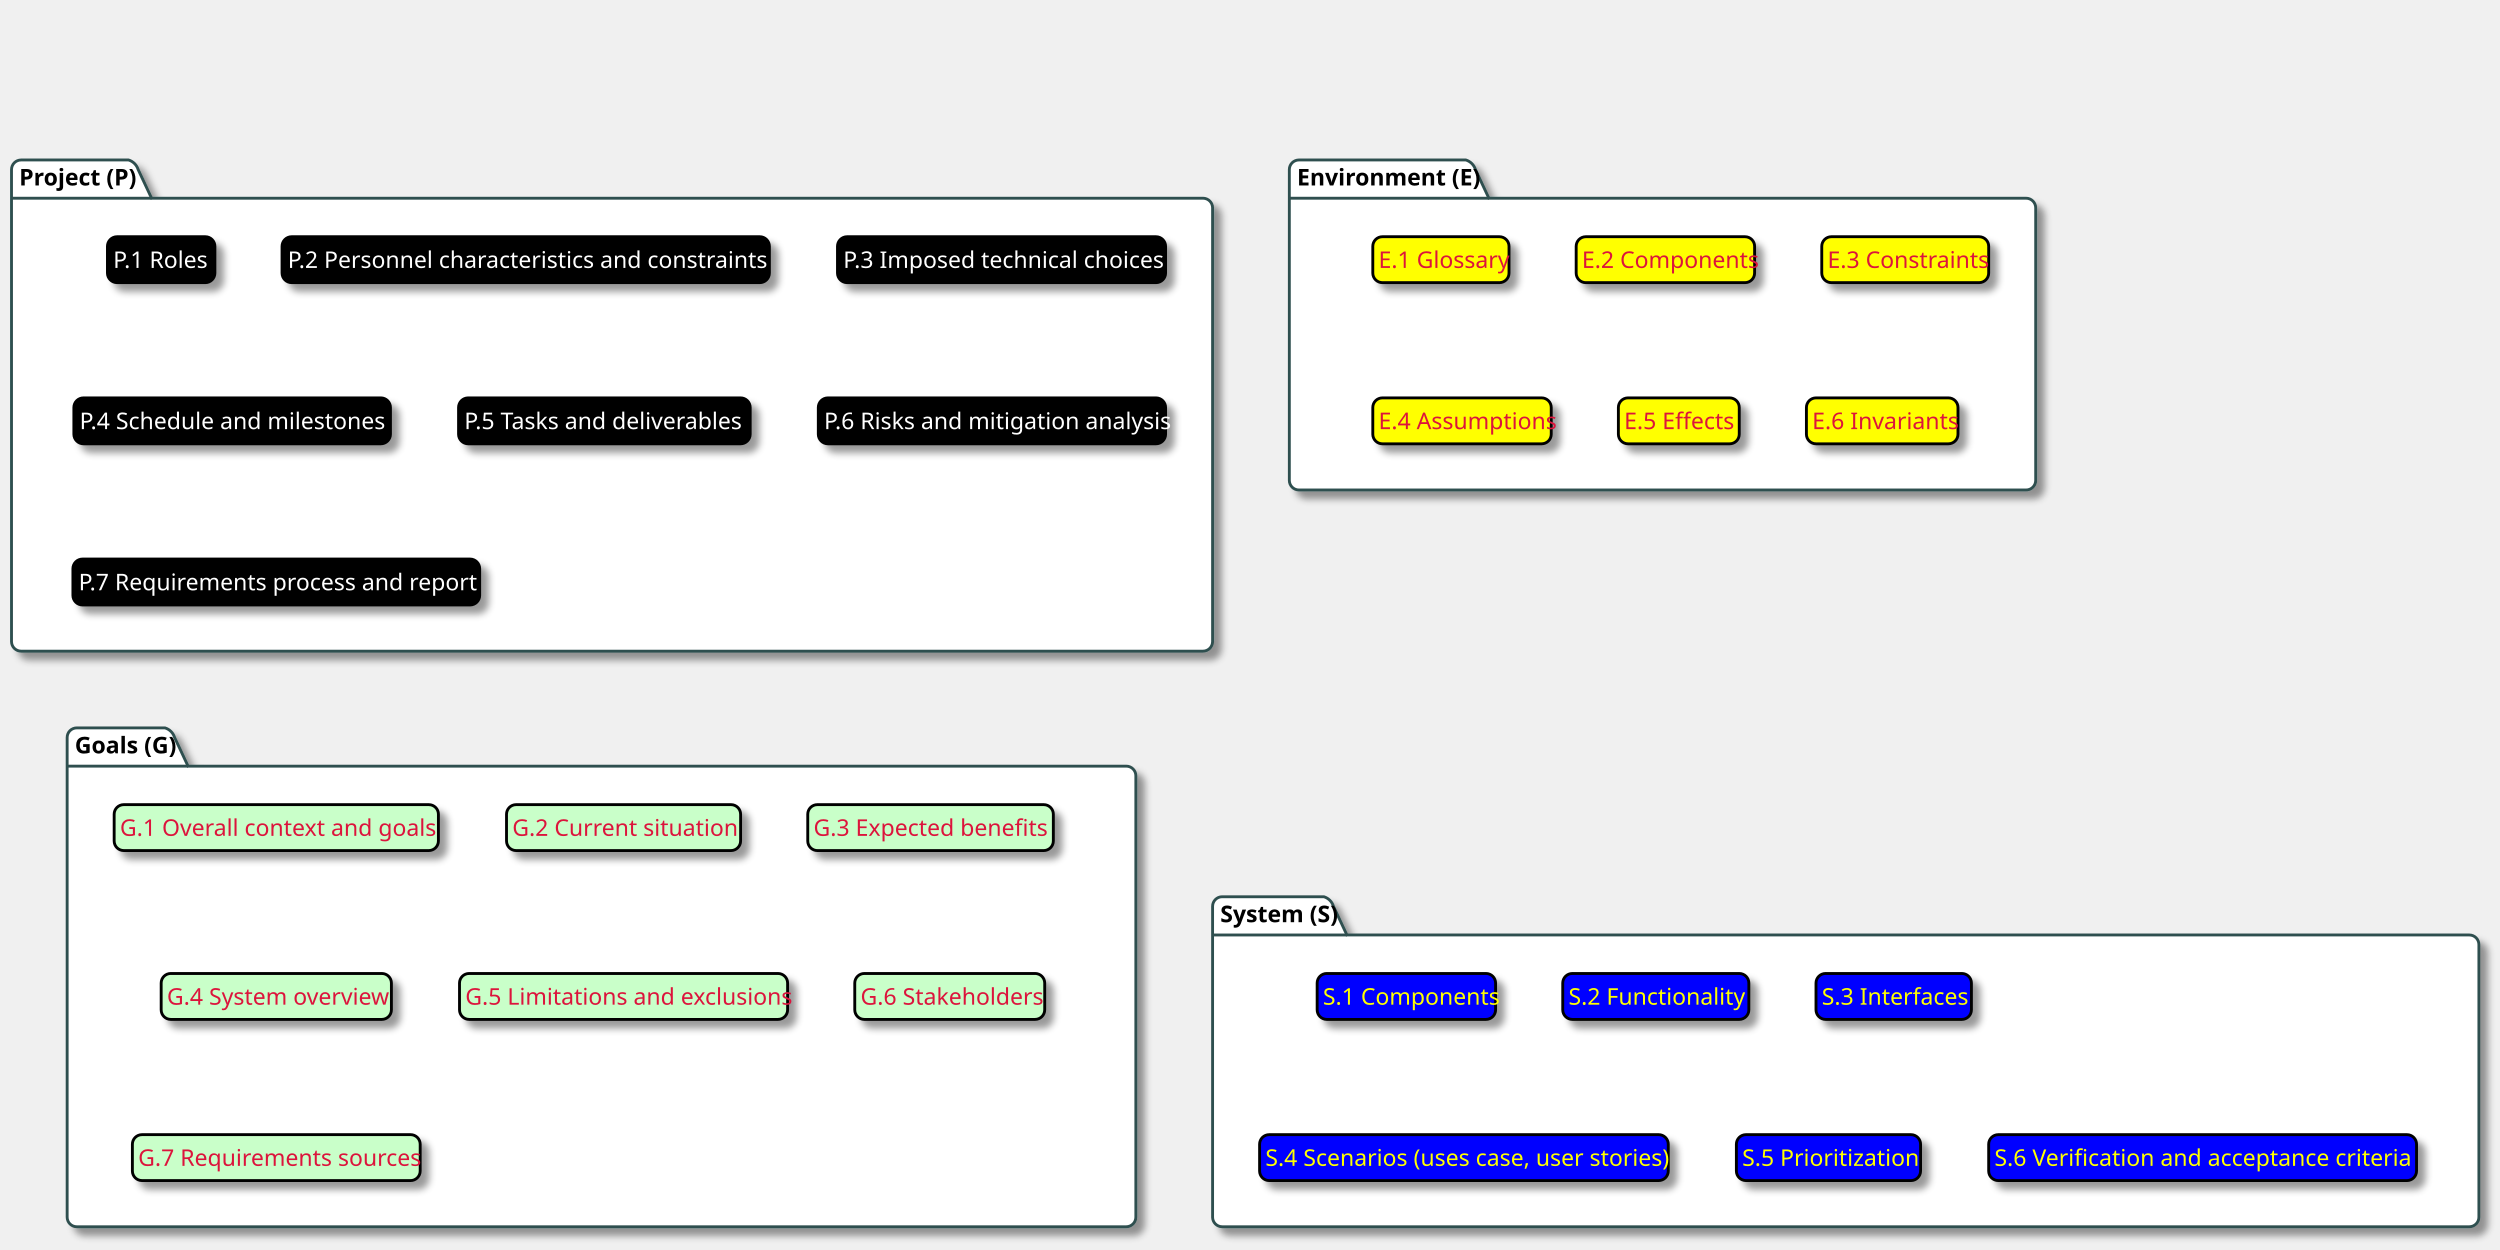
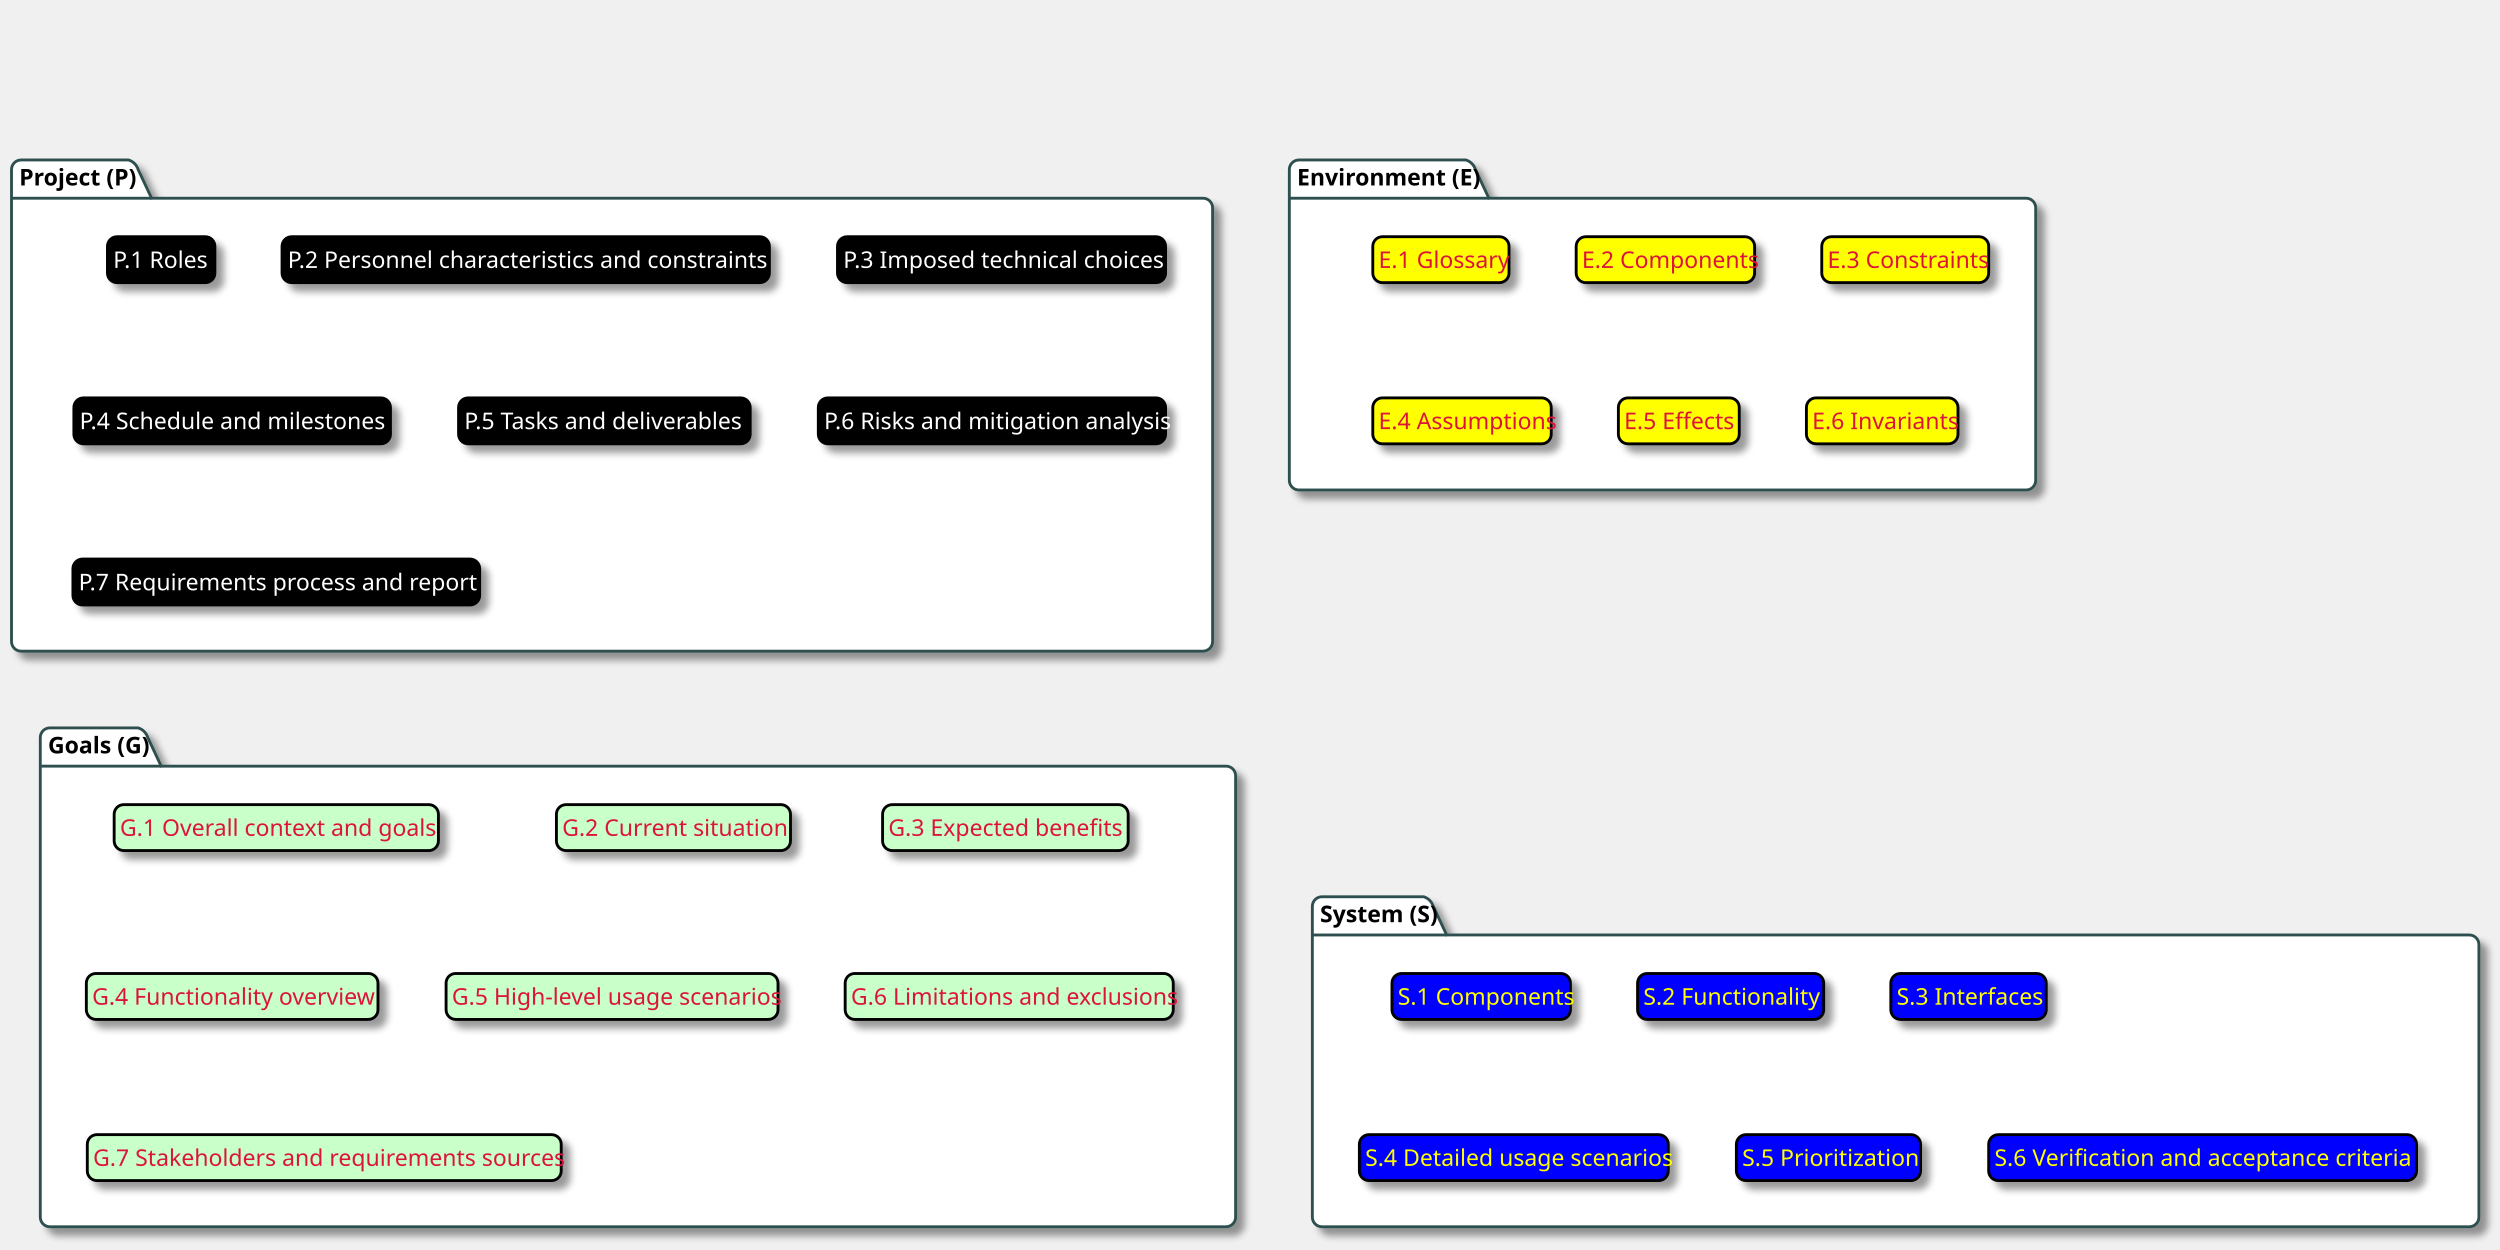
<svg xmlns="http://www.w3.org/2000/svg" contentScriptType="application/ecmascript" contentStyleType="text/css" height="651px" preserveAspectRatio="none" style="width:1303px;height:651px;" version="1.1" viewBox="0 0 1303 651" width="1303px" zoomAndPan="magnify">
  <defs>
-     <filter height="300%" id="fht9kq4lhfctf" width="300%" x="-1" y="-1">
+     <filter height="300%" id="f1g9bqauip18w5" width="300%" x="-1" y="-1">
      <feGaussianBlur result="blurOut" stdDeviation="2.0" />
      <feColorMatrix in="blurOut" result="blurOut2" type="matrix" values="0 0 0 0 0 0 0 0 0 0 0 0 0 0 0 0 0 0 .4 0" />
      <feOffset dx="4.0" dy="4.0" in="blurOut2" result="blurOut3" />
      <feBlend in="SourceGraphic" in2="blurOut3" mode="normal" />
    </filter>
  </defs>
  <g>
-     <path d="M11,83.38 L67,83.38 A7.5,7.5 0 0 1 72,88.38 L79,103.314 L627,103.314 A5,5 0 0 1 632,108.314 L632,334.38 A5,5 0 0 1 627,339.38 L11,339.38 A5,5 0 0 1 6,334.38 L6,88.38 A5,5 0 0 1 11,83.38 " fill="#FFFFFF" filter="url(#fht9kq4lhfctf)" style="stroke: #2F4F4F; stroke-width: 1.5;" />
+     <path d="M11,83.38 L67,83.38 A7.5,7.5 0 0 1 72,88.38 L79,103.314 L627,103.314 A5,5 0 0 1 632,108.314 L632,334.38 A5,5 0 0 1 627,339.38 L11,339.38 A5,5 0 0 1 6,334.38 L6,88.38 A5,5 0 0 1 11,83.38 " fill="#FFFFFF" filter="url(#f1g9bqauip18w5)" style="stroke: #2F4F4F; stroke-width: 1.5;" />
    <line style="stroke: #2F4F4F; stroke-width: 1.5;" x1="6" x2="79" y1="103.314" y2="103.314" />
    <text fill="#000000" font-family="TrebuchetMS" font-size="12" font-weight="bold" lengthAdjust="spacingAndGlyphs" textLength="60" x="10" y="96.648">Project (P)</text>
-     <path d="M677,83.38 L764,83.38 A7.5,7.5 0 0 1 769,88.38 L776,103.314 L1056,103.314 A5,5 0 0 1 1061,108.314 L1061,250.38 A5,5 0 0 1 1056,255.38 L677,255.38 A5,5 0 0 1 672,250.38 L672,88.38 A5,5 0 0 1 677,83.38 " fill="#FFFFFF" filter="url(#fht9kq4lhfctf)" style="stroke: #2F4F4F; stroke-width: 1.5;" />
+     <path d="M677,83.38 L764,83.38 A7.5,7.5 0 0 1 769,88.38 L776,103.314 L1056,103.314 A5,5 0 0 1 1061,108.314 L1061,250.38 A5,5 0 0 1 1056,255.38 L677,255.38 A5,5 0 0 1 672,250.38 L672,88.38 A5,5 0 0 1 677,83.38 " fill="#FFFFFF" filter="url(#f1g9bqauip18w5)" style="stroke: #2F4F4F; stroke-width: 1.5;" />
    <line style="stroke: #2F4F4F; stroke-width: 1.5;" x1="672" x2="776" y1="103.314" y2="103.314" />
    <text fill="#000000" font-family="TrebuchetMS" font-size="12" font-weight="bold" lengthAdjust="spacingAndGlyphs" textLength="91" x="676" y="96.648">Environment (E)</text>
-     <path d="M40,379.38 L86,379.38 A7.5,7.5 0 0 1 91,384.38 L98,399.314 L587,399.314 A5,5 0 0 1 592,404.314 L592,634.38 A5,5 0 0 1 587,639.38 L40,639.38 A5,5 0 0 1 35,634.38 L35,384.38 A5,5 0 0 1 40,379.38 " fill="#FFFFFF" filter="url(#fht9kq4lhfctf)" style="stroke: #2F4F4F; stroke-width: 1.5;" />
-     <line style="stroke: #2F4F4F; stroke-width: 1.5;" x1="35" x2="98" y1="399.314" y2="399.314" />
-     <text fill="#000000" font-family="TrebuchetMS" font-size="12" font-weight="bold" lengthAdjust="spacingAndGlyphs" textLength="50" x="39" y="392.648">Goals (G)</text>
-     <path d="M637,467.38 L690,467.38 A7.5,7.5 0 0 1 695,472.38 L702,487.314 L1287,487.314 A5,5 0 0 1 1292,492.314 L1292,634.38 A5,5 0 0 1 1287,639.38 L637,639.38 A5,5 0 0 1 632,634.38 L632,472.38 A5,5 0 0 1 637,467.38 " fill="#FFFFFF" filter="url(#fht9kq4lhfctf)" style="stroke: #2F4F4F; stroke-width: 1.5;" />
-     <line style="stroke: #2F4F4F; stroke-width: 1.5;" x1="632" x2="702" y1="487.314" y2="487.314" />
-     <text fill="#000000" font-family="TrebuchetMS" font-size="12" font-weight="bold" lengthAdjust="spacingAndGlyphs" textLength="57" x="636" y="480.648">System (S)</text>
-     <rect codeLine="9" fill="#000000" filter="url(#fht9kq4lhfctf)" height="23.934" id="p1" rx="5" ry="5" style="stroke: #000000; stroke-width: 1.5;" width="56" x="56" y="123.38" />
+     <path d="M26,379.38 L72,379.38 A7.5,7.5 0 0 1 77,384.38 L84,399.314 L639,399.314 A5,5 0 0 1 644,404.314 L644,634.38 A5,5 0 0 1 639,639.38 L26,639.38 A5,5 0 0 1 21,634.38 L21,384.38 A5,5 0 0 1 26,379.38 " fill="#FFFFFF" filter="url(#f1g9bqauip18w5)" style="stroke: #2F4F4F; stroke-width: 1.5;" />
+     <line style="stroke: #2F4F4F; stroke-width: 1.5;" x1="21" x2="84" y1="399.314" y2="399.314" />
+     <text fill="#000000" font-family="TrebuchetMS" font-size="12" font-weight="bold" lengthAdjust="spacingAndGlyphs" textLength="50" x="25" y="392.648">Goals (G)</text>
+     <path d="M689,467.38 L742,467.38 A7.5,7.5 0 0 1 747,472.38 L754,487.314 L1287,487.314 A5,5 0 0 1 1292,492.314 L1292,634.38 A5,5 0 0 1 1287,639.38 L689,639.38 A5,5 0 0 1 684,634.38 L684,472.38 A5,5 0 0 1 689,467.38 " fill="#FFFFFF" filter="url(#f1g9bqauip18w5)" style="stroke: #2F4F4F; stroke-width: 1.5;" />
+     <line style="stroke: #2F4F4F; stroke-width: 1.5;" x1="684" x2="754" y1="487.314" y2="487.314" />
+     <text fill="#000000" font-family="TrebuchetMS" font-size="12" font-weight="bold" lengthAdjust="spacingAndGlyphs" textLength="57" x="688" y="480.648">System (S)</text>
+     <rect codeLine="9" fill="#000000" filter="url(#f1g9bqauip18w5)" height="23.934" id="p1" rx="5" ry="5" style="stroke: #000000; stroke-width: 1.5;" width="56" x="56" y="123.38" />
    <text fill="#FFFFFF" font-family="TrebuchetMS" font-size="12" lengthAdjust="spacingAndGlyphs" textLength="50" x="59" y="139.648">P.1 Roles</text>
-     <rect codeLine="10" fill="#000000" filter="url(#fht9kq4lhfctf)" height="23.934" id="p2" rx="5" ry="5" style="stroke: #000000; stroke-width: 1.5;" width="254" x="147" y="123.38" />
+     <rect codeLine="10" fill="#000000" filter="url(#f1g9bqauip18w5)" height="23.934" id="p2" rx="5" ry="5" style="stroke: #000000; stroke-width: 1.5;" width="254" x="147" y="123.38" />
    <text fill="#FFFFFF" font-family="TrebuchetMS" font-size="12" lengthAdjust="spacingAndGlyphs" textLength="248" x="150" y="139.648">P.2 Personnel characteristics and constraints</text>
-     <rect codeLine="11" fill="#000000" filter="url(#fht9kq4lhfctf)" height="23.934" id="p3" rx="5" ry="5" style="stroke: #000000; stroke-width: 1.5;" width="171" x="436.5" y="123.38" />
+     <rect codeLine="11" fill="#000000" filter="url(#f1g9bqauip18w5)" height="23.934" id="p3" rx="5" ry="5" style="stroke: #000000; stroke-width: 1.5;" width="171" x="436.5" y="123.38" />
    <text fill="#FFFFFF" font-family="TrebuchetMS" font-size="12" lengthAdjust="spacingAndGlyphs" textLength="165" x="439.5" y="139.648">P.3 Imposed technical choices</text>
-     <rect codeLine="12" fill="#000000" filter="url(#fht9kq4lhfctf)" height="23.934" id="p4" rx="5" ry="5" style="stroke: #000000; stroke-width: 1.5;" width="165" x="38.5" y="207.38" />
+     <rect codeLine="12" fill="#000000" filter="url(#f1g9bqauip18w5)" height="23.934" id="p4" rx="5" ry="5" style="stroke: #000000; stroke-width: 1.5;" width="165" x="38.5" y="207.38" />
    <text fill="#FFFFFF" font-family="TrebuchetMS" font-size="12" lengthAdjust="spacingAndGlyphs" textLength="159" x="41.5" y="223.648">P.4 Schedule and milestones</text>
-     <rect codeLine="13" fill="#000000" filter="url(#fht9kq4lhfctf)" height="23.934" id="p5" rx="5" ry="5" style="stroke: #000000; stroke-width: 1.5;" width="152" x="239" y="207.38" />
+     <rect codeLine="13" fill="#000000" filter="url(#f1g9bqauip18w5)" height="23.934" id="p5" rx="5" ry="5" style="stroke: #000000; stroke-width: 1.5;" width="152" x="239" y="207.38" />
    <text fill="#FFFFFF" font-family="TrebuchetMS" font-size="12" lengthAdjust="spacingAndGlyphs" textLength="146" x="242" y="223.648">P.5 Tasks and deliverables</text>
-     <rect codeLine="14" fill="#000000" filter="url(#fht9kq4lhfctf)" height="23.934" id="p6" rx="5" ry="5" style="stroke: #000000; stroke-width: 1.5;" width="181" x="426.5" y="207.38" />
+     <rect codeLine="14" fill="#000000" filter="url(#f1g9bqauip18w5)" height="23.934" id="p6" rx="5" ry="5" style="stroke: #000000; stroke-width: 1.5;" width="181" x="426.5" y="207.38" />
    <text fill="#FFFFFF" font-family="TrebuchetMS" font-size="12" lengthAdjust="spacingAndGlyphs" textLength="175" x="429.5" y="223.648">P.6 Risks and mitigation analysis</text>
-     <rect codeLine="15" fill="#000000" filter="url(#fht9kq4lhfctf)" height="23.934" id="p7" rx="5" ry="5" style="stroke: #000000; stroke-width: 1.5;" width="212" x="38" y="291.38" />
+     <rect codeLine="15" fill="#000000" filter="url(#f1g9bqauip18w5)" height="23.934" id="p7" rx="5" ry="5" style="stroke: #000000; stroke-width: 1.5;" width="212" x="38" y="291.38" />
    <text fill="#FFFFFF" font-family="TrebuchetMS" font-size="12" lengthAdjust="spacingAndGlyphs" textLength="206" x="41" y="307.648">P.7 Requirements process and report</text>
-     <rect codeLine="21" fill="#FFFF00" filter="url(#fht9kq4lhfctf)" height="23.934" id="e1" rx="5" ry="5" style="stroke: #000000; stroke-width: 1.5;" width="71" x="715.5" y="123.38" />
+     <rect codeLine="21" fill="#FFFF00" filter="url(#f1g9bqauip18w5)" height="23.934" id="e1" rx="5" ry="5" style="stroke: #000000; stroke-width: 1.5;" width="71" x="715.5" y="123.38" />
    <text fill="#DC143C" font-family="TrebuchetMS" font-size="12" lengthAdjust="spacingAndGlyphs" textLength="65" x="718.5" y="139.648">E.1 Glossary</text>
-     <rect codeLine="22" fill="#FFFF00" filter="url(#fht9kq4lhfctf)" height="23.934" id="e2" rx="5" ry="5" style="stroke: #000000; stroke-width: 1.5;" width="93" x="821.5" y="123.38" />
+     <rect codeLine="22" fill="#FFFF00" filter="url(#f1g9bqauip18w5)" height="23.934" id="e2" rx="5" ry="5" style="stroke: #000000; stroke-width: 1.5;" width="93" x="821.5" y="123.38" />
    <text fill="#DC143C" font-family="TrebuchetMS" font-size="12" lengthAdjust="spacingAndGlyphs" textLength="87" x="824.5" y="139.648">E.2 Components</text>
-     <rect codeLine="23" fill="#FFFF00" filter="url(#fht9kq4lhfctf)" height="23.934" id="e3" rx="5" ry="5" style="stroke: #000000; stroke-width: 1.5;" width="87" x="949.5" y="123.38" />
+     <rect codeLine="23" fill="#FFFF00" filter="url(#f1g9bqauip18w5)" height="23.934" id="e3" rx="5" ry="5" style="stroke: #000000; stroke-width: 1.5;" width="87" x="949.5" y="123.38" />
    <text fill="#DC143C" font-family="TrebuchetMS" font-size="12" lengthAdjust="spacingAndGlyphs" textLength="81" x="952.5" y="139.648">E.3 Constraints</text>
-     <rect codeLine="24" fill="#FFFF00" filter="url(#fht9kq4lhfctf)" height="23.934" id="e4" rx="5" ry="5" style="stroke: #000000; stroke-width: 1.5;" width="93" x="715.5" y="207.38" />
+     <rect codeLine="24" fill="#FFFF00" filter="url(#f1g9bqauip18w5)" height="23.934" id="e4" rx="5" ry="5" style="stroke: #000000; stroke-width: 1.5;" width="93" x="715.5" y="207.38" />
    <text fill="#DC143C" font-family="TrebuchetMS" font-size="12" lengthAdjust="spacingAndGlyphs" textLength="87" x="718.5" y="223.648">E.4 Assumptions</text>
-     <rect codeLine="25" fill="#FFFF00" filter="url(#fht9kq4lhfctf)" height="23.934" id="e5" rx="5" ry="5" style="stroke: #000000; stroke-width: 1.5;" width="63" x="843.5" y="207.38" />
+     <rect codeLine="25" fill="#FFFF00" filter="url(#f1g9bqauip18w5)" height="23.934" id="e5" rx="5" ry="5" style="stroke: #000000; stroke-width: 1.5;" width="63" x="843.5" y="207.38" />
    <text fill="#DC143C" font-family="TrebuchetMS" font-size="12" lengthAdjust="spacingAndGlyphs" textLength="57" x="846.5" y="223.648">E.5 Effects</text>
-     <rect codeLine="26" fill="#FFFF00" filter="url(#fht9kq4lhfctf)" height="23.934" id="e6" rx="5" ry="5" style="stroke: #000000; stroke-width: 1.5;" width="79" x="941.5" y="207.38" />
+     <rect codeLine="26" fill="#FFFF00" filter="url(#f1g9bqauip18w5)" height="23.934" id="e6" rx="5" ry="5" style="stroke: #000000; stroke-width: 1.5;" width="79" x="941.5" y="207.38" />
    <text fill="#DC143C" font-family="TrebuchetMS" font-size="12" lengthAdjust="spacingAndGlyphs" textLength="73" x="944.5" y="223.648">E.6 Invariants</text>
-     <rect codeLine="30" fill="#C9FFC9" filter="url(#fht9kq4lhfctf)" height="23.934" id="g1" rx="5" ry="5" style="stroke: #000000; stroke-width: 1.5;" width="169" x="59.5" y="419.38" />
+     <rect codeLine="30" fill="#C9FFC9" filter="url(#f1g9bqauip18w5)" height="23.934" id="g1" rx="5" ry="5" style="stroke: #000000; stroke-width: 1.5;" width="169" x="59.5" y="419.38" />
    <text fill="#DC143C" font-family="TrebuchetMS" font-size="12" lengthAdjust="spacingAndGlyphs" textLength="163" x="62.5" y="435.648">G.1 Overall context and goals</text>
-     <rect codeLine="31" fill="#C9FFC9" filter="url(#fht9kq4lhfctf)" height="23.934" id="g2" rx="5" ry="5" style="stroke: #000000; stroke-width: 1.5;" width="122" x="264" y="419.38" />
-     <text fill="#DC143C" font-family="TrebuchetMS" font-size="12" lengthAdjust="spacingAndGlyphs" textLength="116" x="267" y="435.648">G.2 Current situation</text>
-     <rect codeLine="32" fill="#C9FFC9" filter="url(#fht9kq4lhfctf)" height="23.934" id="g3" rx="5" ry="5" style="stroke: #000000; stroke-width: 1.5;" width="128" x="421" y="419.38" />
-     <text fill="#DC143C" font-family="TrebuchetMS" font-size="12" lengthAdjust="spacingAndGlyphs" textLength="122" x="424" y="435.648">G.3 Expected benefits</text>
-     <rect codeLine="33" fill="#C9FFC9" filter="url(#fht9kq4lhfctf)" height="23.934" id="g4" rx="5" ry="5" style="stroke: #000000; stroke-width: 1.5;" width="120" x="84" y="507.38" />
-     <text fill="#DC143C" font-family="TrebuchetMS" font-size="12" lengthAdjust="spacingAndGlyphs" textLength="114" x="87" y="523.648">G.4 System overview</text>
-     <rect codeLine="34" fill="#C9FFC9" filter="url(#fht9kq4lhfctf)" height="23.934" id="g5" rx="5" ry="5" style="stroke: #000000; stroke-width: 1.5;" width="171" x="239.5" y="507.38" />
-     <text fill="#DC143C" font-family="TrebuchetMS" font-size="12" lengthAdjust="spacingAndGlyphs" textLength="165" x="242.5" y="523.648">G.5 Limitations and exclusions</text>
-     <rect codeLine="35" fill="#C9FFC9" filter="url(#fht9kq4lhfctf)" height="23.934" id="g6" rx="5" ry="5" style="stroke: #000000; stroke-width: 1.5;" width="99" x="445.5" y="507.38" />
-     <text fill="#DC143C" font-family="TrebuchetMS" font-size="12" lengthAdjust="spacingAndGlyphs" textLength="93" x="448.5" y="523.648">G.6 Stakeholders</text>
-     <rect codeLine="36" fill="#C9FFC9" filter="url(#fht9kq4lhfctf)" height="23.934" id="g7" rx="5" ry="5" style="stroke: #000000; stroke-width: 1.5;" width="150" x="69" y="591.38" />
-     <text fill="#DC143C" font-family="TrebuchetMS" font-size="12" lengthAdjust="spacingAndGlyphs" textLength="144" x="72" y="607.648">G.7 Requirements sources</text>
-     <rect codeLine="40" fill="#0000FF" filter="url(#fht9kq4lhfctf)" height="23.934" id="s1" rx="5" ry="5" style="stroke: #000000; stroke-width: 1.5;" width="93" x="686.5" y="507.38" />
-     <text fill="#FFFF00" font-family="TrebuchetMS" font-size="12" lengthAdjust="spacingAndGlyphs" textLength="87" x="689.5" y="523.648">S.1 Components</text>
-     <rect codeLine="41" fill="#0000FF" filter="url(#fht9kq4lhfctf)" height="23.934" id="s2" rx="5" ry="5" style="stroke: #000000; stroke-width: 1.5;" width="97" x="814.5" y="507.38" />
-     <text fill="#FFFF00" font-family="TrebuchetMS" font-size="12" lengthAdjust="spacingAndGlyphs" textLength="91" x="817.5" y="523.648">S.2 Functionality</text>
-     <rect codeLine="42" fill="#0000FF" filter="url(#fht9kq4lhfctf)" height="23.934" id="s3" rx="5" ry="5" style="stroke: #000000; stroke-width: 1.5;" width="81" x="946.5" y="507.38" />
-     <text fill="#FFFF00" font-family="TrebuchetMS" font-size="12" lengthAdjust="spacingAndGlyphs" textLength="75" x="949.5" y="523.648">S.3 Interfaces</text>
-     <rect codeLine="43" fill="#0000FF" filter="url(#fht9kq4lhfctf)" height="23.934" id="s4" rx="5" ry="5" style="stroke: #000000; stroke-width: 1.5;" width="213" x="656.5" y="591.38" />
-     <text fill="#FFFF00" font-family="TrebuchetMS" font-size="12" lengthAdjust="spacingAndGlyphs" textLength="207" x="659.5" y="607.648">S.4 Scenarios (uses case, user stories)</text>
-     <rect codeLine="44" fill="#0000FF" filter="url(#fht9kq4lhfctf)" height="23.934" id="s5" rx="5" ry="5" style="stroke: #000000; stroke-width: 1.5;" width="96" x="905" y="591.38" />
+     <rect codeLine="31" fill="#C9FFC9" filter="url(#f1g9bqauip18w5)" height="23.934" id="g2" rx="5" ry="5" style="stroke: #000000; stroke-width: 1.5;" width="122" x="290" y="419.38" />
+     <text fill="#DC143C" font-family="TrebuchetMS" font-size="12" lengthAdjust="spacingAndGlyphs" textLength="116" x="293" y="435.648">G.2 Current situation</text>
+     <rect codeLine="32" fill="#C9FFC9" filter="url(#f1g9bqauip18w5)" height="23.934" id="g3" rx="5" ry="5" style="stroke: #000000; stroke-width: 1.5;" width="128" x="460" y="419.38" />
+     <text fill="#DC143C" font-family="TrebuchetMS" font-size="12" lengthAdjust="spacingAndGlyphs" textLength="122" x="463" y="435.648">G.3 Expected benefits</text>
+     <rect codeLine="33" fill="#C9FFC9" filter="url(#f1g9bqauip18w5)" height="23.934" id="g4" rx="5" ry="5" style="stroke: #000000; stroke-width: 1.5;" width="152" x="45" y="507.38" />
+     <text fill="#DC143C" font-family="TrebuchetMS" font-size="12" lengthAdjust="spacingAndGlyphs" textLength="146" x="48" y="523.648">G.4 Functionality overview</text>
+     <rect codeLine="34" fill="#C9FFC9" filter="url(#f1g9bqauip18w5)" height="23.934" id="g5" rx="5" ry="5" style="stroke: #000000; stroke-width: 1.5;" width="173" x="232.5" y="507.38" />
+     <text fill="#DC143C" font-family="TrebuchetMS" font-size="12" lengthAdjust="spacingAndGlyphs" textLength="167" x="235.5" y="523.648">G.5 High-level usage scenarios</text>
+     <rect codeLine="35" fill="#C9FFC9" filter="url(#f1g9bqauip18w5)" height="23.934" id="g6" rx="5" ry="5" style="stroke: #000000; stroke-width: 1.5;" width="171" x="440.5" y="507.38" />
+     <text fill="#DC143C" font-family="TrebuchetMS" font-size="12" lengthAdjust="spacingAndGlyphs" textLength="165" x="443.5" y="523.648">G.6 Limitations and exclusions</text>
+     <rect codeLine="36" fill="#C9FFC9" filter="url(#f1g9bqauip18w5)" height="23.934" id="g7" rx="5" ry="5" style="stroke: #000000; stroke-width: 1.5;" width="247" x="45.5" y="591.38" />
+     <text fill="#DC143C" font-family="TrebuchetMS" font-size="12" lengthAdjust="spacingAndGlyphs" textLength="241" x="48.5" y="607.648">G.7 Stakeholders and requirements sources</text>
+     <rect codeLine="40" fill="#0000FF" filter="url(#f1g9bqauip18w5)" height="23.934" id="s1" rx="5" ry="5" style="stroke: #000000; stroke-width: 1.5;" width="93" x="725.5" y="507.38" />
+     <text fill="#FFFF00" font-family="TrebuchetMS" font-size="12" lengthAdjust="spacingAndGlyphs" textLength="87" x="728.5" y="523.648">S.1 Components</text>
+     <rect codeLine="41" fill="#0000FF" filter="url(#f1g9bqauip18w5)" height="23.934" id="s2" rx="5" ry="5" style="stroke: #000000; stroke-width: 1.5;" width="97" x="853.5" y="507.38" />
+     <text fill="#FFFF00" font-family="TrebuchetMS" font-size="12" lengthAdjust="spacingAndGlyphs" textLength="91" x="856.5" y="523.648">S.2 Functionality</text>
+     <rect codeLine="42" fill="#0000FF" filter="url(#f1g9bqauip18w5)" height="23.934" id="s3" rx="5" ry="5" style="stroke: #000000; stroke-width: 1.5;" width="81" x="985.5" y="507.38" />
+     <text fill="#FFFF00" font-family="TrebuchetMS" font-size="12" lengthAdjust="spacingAndGlyphs" textLength="75" x="988.5" y="523.648">S.3 Interfaces</text>
+     <rect codeLine="43" fill="#0000FF" filter="url(#f1g9bqauip18w5)" height="23.934" id="s4" rx="5" ry="5" style="stroke: #000000; stroke-width: 1.5;" width="161" x="708.5" y="591.38" />
+     <text fill="#FFFF00" font-family="TrebuchetMS" font-size="12" lengthAdjust="spacingAndGlyphs" textLength="155" x="711.5" y="607.648">S.4 Detailed usage scenarios</text>
+     <rect codeLine="44" fill="#0000FF" filter="url(#f1g9bqauip18w5)" height="23.934" id="s5" rx="5" ry="5" style="stroke: #000000; stroke-width: 1.5;" width="96" x="905" y="591.38" />
    <text fill="#FFFF00" font-family="TrebuchetMS" font-size="12" lengthAdjust="spacingAndGlyphs" textLength="90" x="908" y="607.648">S.5 Prioritization</text>
-     <rect codeLine="45" fill="#0000FF" filter="url(#fht9kq4lhfctf)" height="23.934" id="s6" rx="5" ry="5" style="stroke: #000000; stroke-width: 1.5;" width="223" x="1036.5" y="591.38" />
+     <rect codeLine="45" fill="#0000FF" filter="url(#f1g9bqauip18w5)" height="23.934" id="s6" rx="5" ry="5" style="stroke: #000000; stroke-width: 1.5;" width="223" x="1036.5" y="591.38" />
    <text fill="#FFFF00" font-family="TrebuchetMS" font-size="12" lengthAdjust="spacingAndGlyphs" textLength="217" x="1039.5" y="607.648">S.6 Verification and acceptance criteria</text>
  </g>
</svg>
